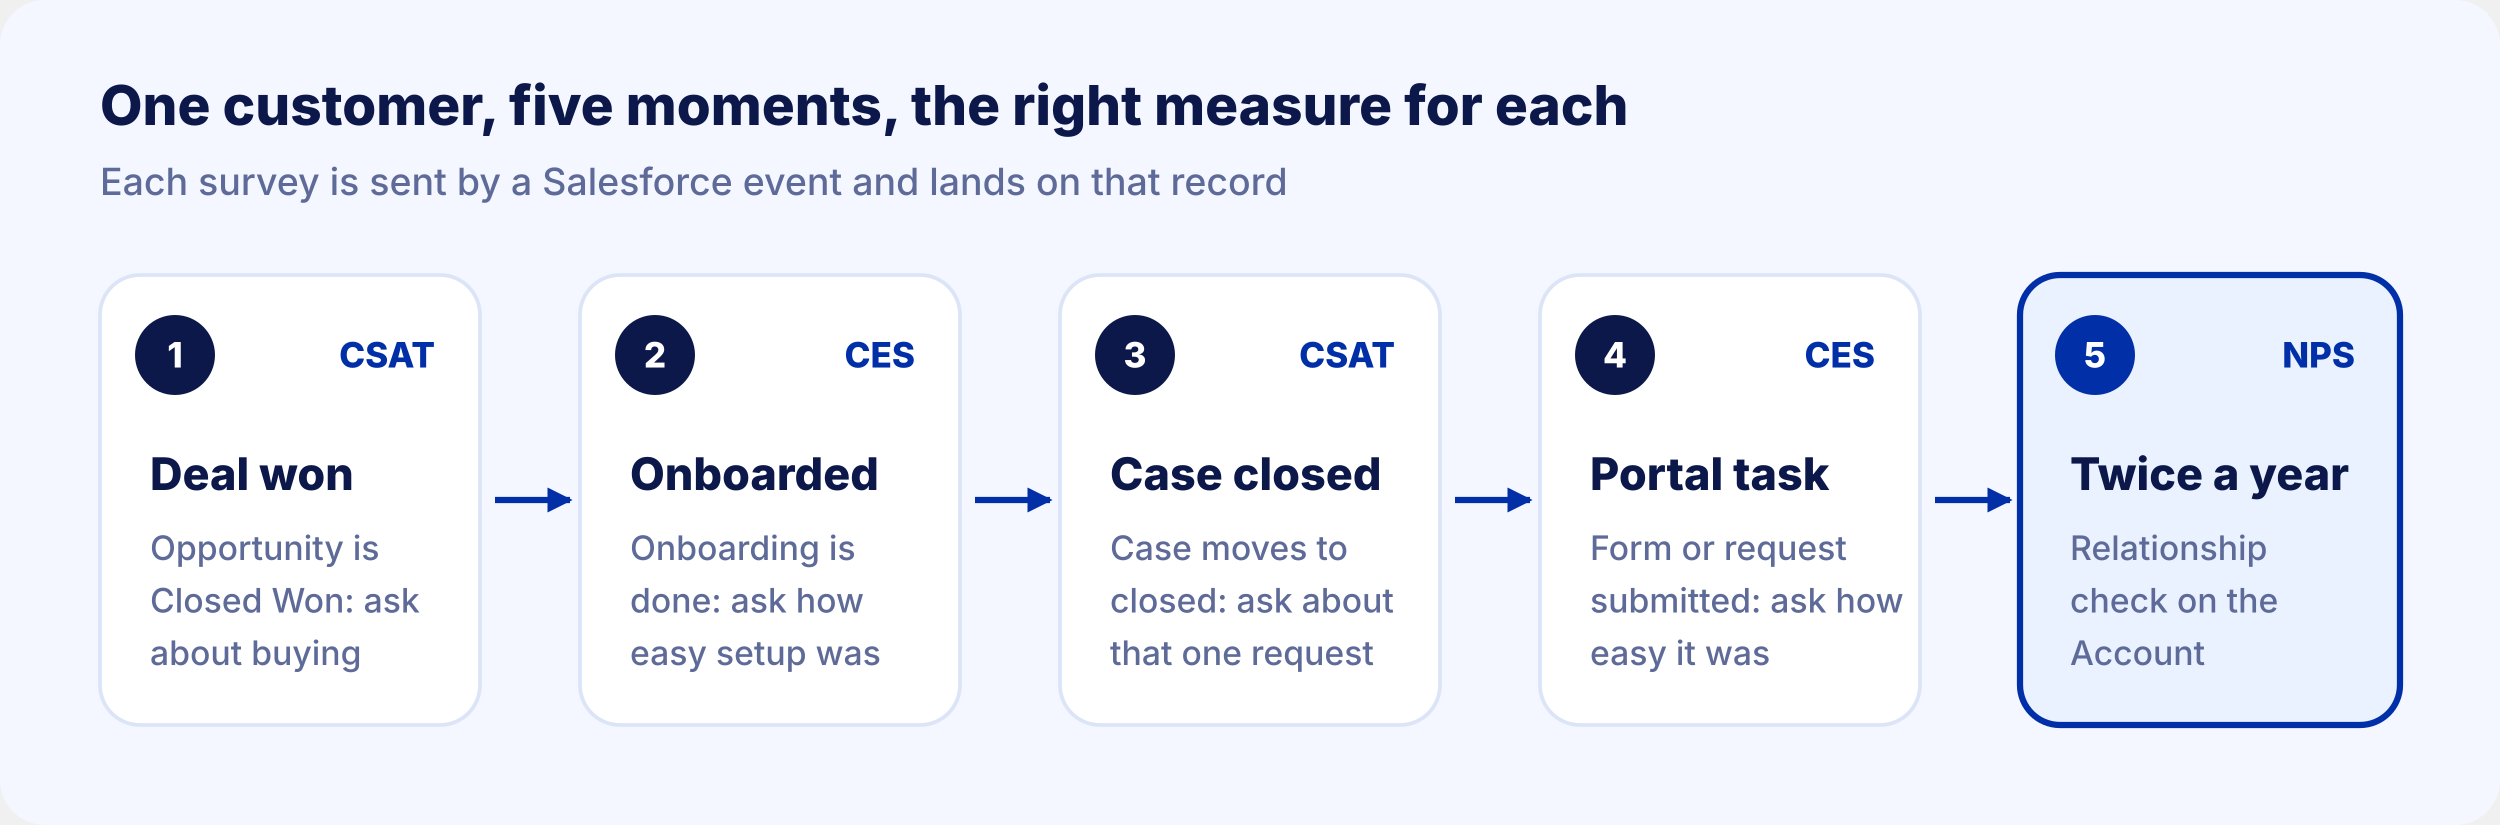
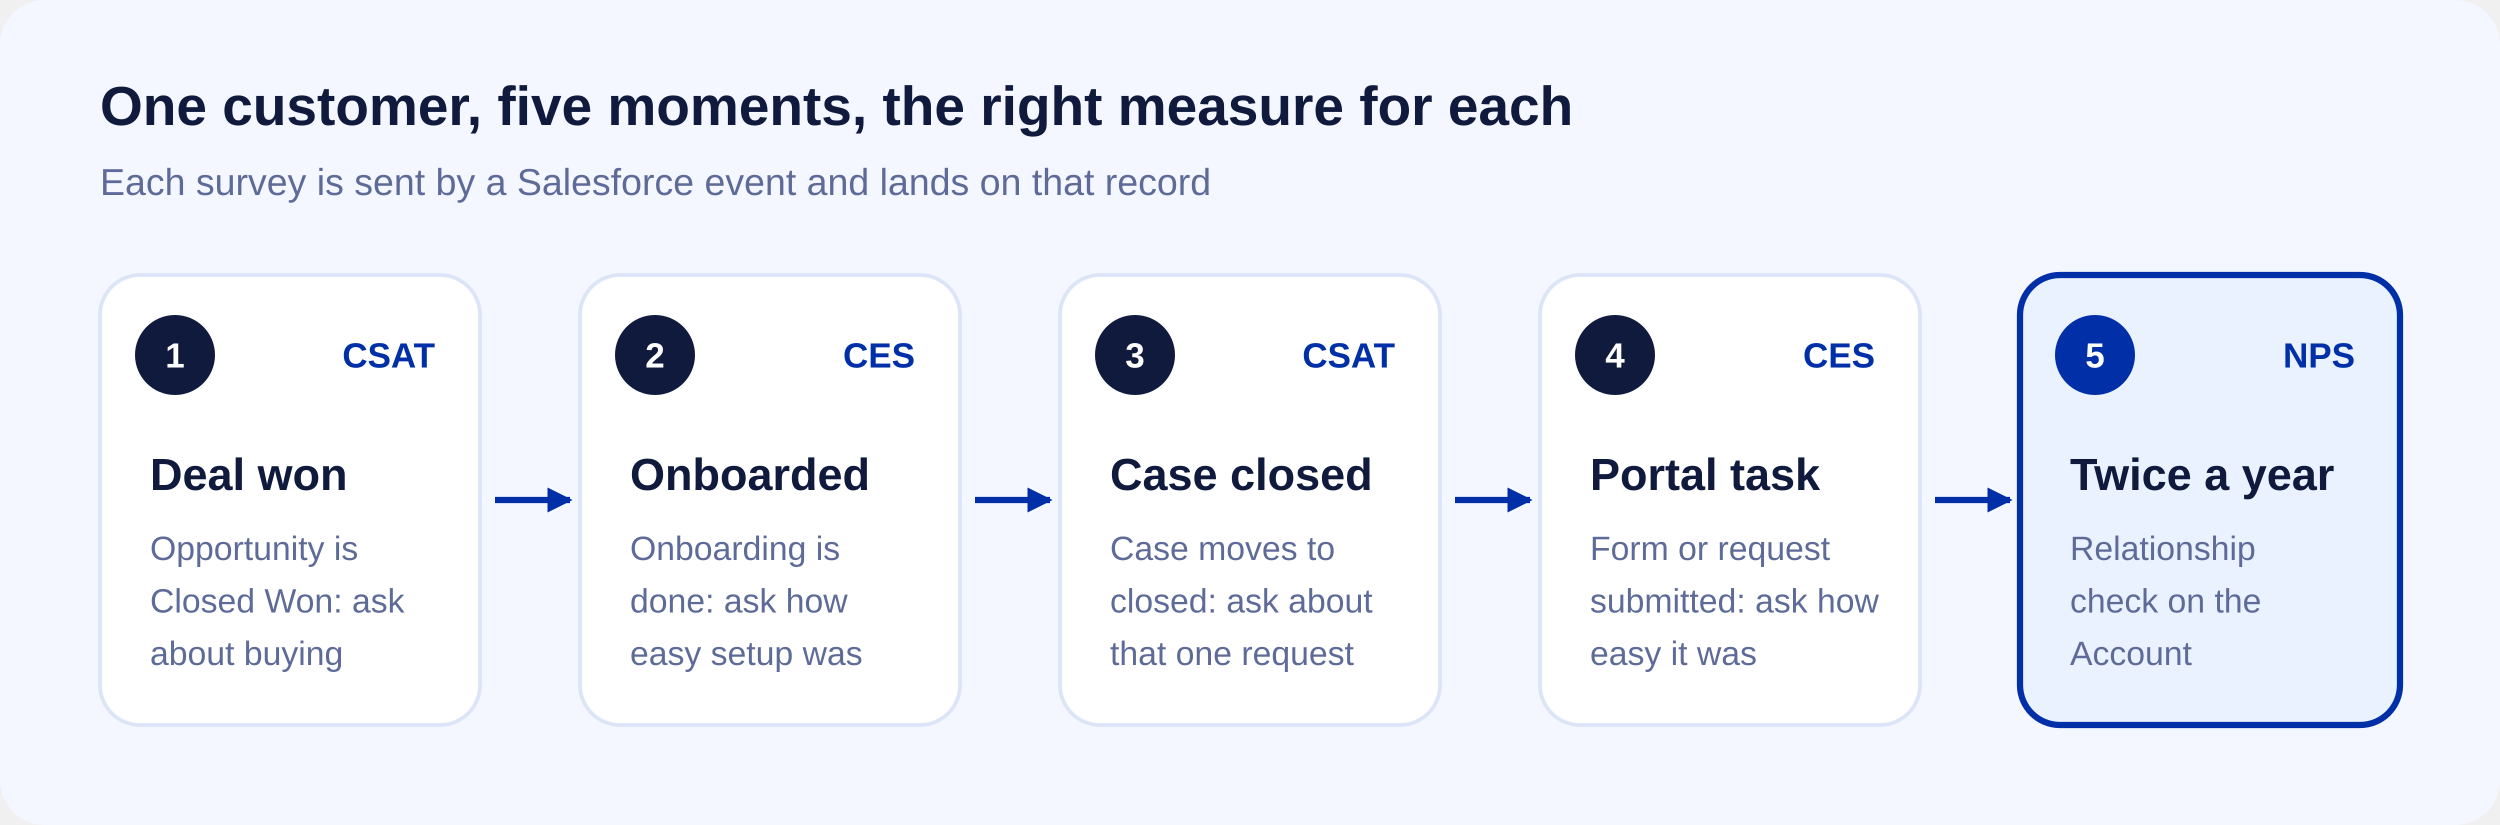
<svg xmlns="http://www.w3.org/2000/svg" viewBox="0 0 1000 330" role="img" aria-label="Five moments in one customer journey and the measure for each: deal won uses CSAT, onboarding complete uses CES, case closed uses CSAT, a portal task uses CES, and a relationship check twice a year uses NPS">
  <defs>
    <marker id="ah" viewBox="0 0 10 10" refX="8" refY="5" markerWidth="7" markerHeight="7" orient="auto-start-reverse">
      <path d="M0 0L10 5L0 10z" fill="#002FA7" />
    </marker>
    <marker id="ahs" viewBox="0 0 10 10" refX="9" refY="5" markerWidth="4" markerHeight="4" orient="auto">
      <path d="M0 0L10 5L0 10z" fill="#002FA7" />
    </marker>
    <marker id="aha" viewBox="0 0 10 10" refX="8" refY="5" markerWidth="5" markerHeight="5" orient="auto-start-reverse">
      <path d="M0 0L10 5L0 10z" fill="#E9A52B" />
    </marker>
    <marker id="ahr" viewBox="0 0 10 10" refX="8" refY="5" markerWidth="6" markerHeight="6" orient="auto-start-reverse">
      <path d="M0 0L10 5L0 10z" fill="#EB5757" />
    </marker>
    <marker id="ahg" viewBox="0 0 10 10" refX="8" refY="5" markerWidth="6" markerHeight="6" orient="auto-start-reverse">
      <path d="M0 0L10 5L0 10z" fill="#23A96A" />
    </marker>
  </defs>
  <rect width="1000" height="330" rx="18" fill="#F4F7FF" />
-   <text x="40" y="50" font-size="22" font-weight="800" fill="#0C184A" text-anchor="start" font-family="Inter, Arial, sans-serif">One customer, five moments, the right measure for each</text>
-   <text x="40" y="78" font-size="15" font-weight="500" fill="#5E6B98" text-anchor="start" font-family="Inter, Arial, sans-serif">Each survey is sent by a Salesforce event and lands on that record</text>
+   <text x="40" y="50" font-size="22" font-weight="800" fill="#0F1A3D" text-anchor="start" font-family="IBM Plex Sans, Arial, sans-serif">One customer, five moments, the right measure for each</text>
+   <text x="40" y="78" font-size="15" font-weight="500" fill="#5E6B98" text-anchor="start" font-family="IBM Plex Sans, Arial, sans-serif">Each survey is sent by a Salesforce event and lands on that record</text>
  <rect x="40.0" y="110" width="152.0" height="180" rx="16" fill="#FFFFFF" stroke="#DCE4F7" stroke-width="1.5" />
-   <circle cx="70.0" cy="142" r="16" fill="#0C184A" />
-   <text x="70.0" y="147" font-size="14" font-weight="800" fill="#FFFFFF" text-anchor="middle" font-family="Inter, Arial, sans-serif">1</text>
-   <text x="60.0" y="196" font-size="18" font-weight="800" fill="#0C184A" text-anchor="start" font-family="Inter, Arial, sans-serif">Deal won</text>
-   <text x="60.0" y="224" font-size="13.5" font-weight="500" fill="#5E6B98" text-anchor="start" font-family="Inter, Arial, sans-serif">Opportunity is</text>
-   <text x="60.0" y="245" font-size="13.5" font-weight="500" fill="#5E6B98" text-anchor="start" font-family="Inter, Arial, sans-serif">Closed Won: ask</text>
-   <text x="60.0" y="266" font-size="13.5" font-weight="500" fill="#5E6B98" text-anchor="start" font-family="Inter, Arial, sans-serif">about buying</text>
-   <text x="174.0" y="147" font-size="14" font-weight="800" fill="#002FA7" text-anchor="end" font-family="Inter, Arial, sans-serif">CSAT</text>
+   <circle cx="70.0" cy="142" r="16" fill="#0F1A3D" />
+   <text x="70.0" y="147" font-size="14" font-weight="800" fill="#FFFFFF" text-anchor="middle" font-family="IBM Plex Sans, Arial, sans-serif">1</text>
+   <text x="60.0" y="196" font-size="18" font-weight="800" fill="#0F1A3D" text-anchor="start" font-family="IBM Plex Sans, Arial, sans-serif">Deal won</text>
+   <text x="60.0" y="224" font-size="13.5" font-weight="500" fill="#5E6B98" text-anchor="start" font-family="IBM Plex Sans, Arial, sans-serif">Opportunity is</text>
+   <text x="60.0" y="245" font-size="13.5" font-weight="500" fill="#5E6B98" text-anchor="start" font-family="IBM Plex Sans, Arial, sans-serif">Closed Won: ask</text>
+   <text x="60.0" y="266" font-size="13.5" font-weight="500" fill="#5E6B98" text-anchor="start" font-family="IBM Plex Sans, Arial, sans-serif">about buying</text>
+   <text x="174.0" y="147" font-size="14" font-weight="800" fill="#002FA7" text-anchor="end" font-family="IBM Plex Sans, Arial, sans-serif">CSAT</text>
  <line x1="198.0" y1="200" x2="228.0" y2="200" stroke="#002FA7" stroke-width="2.5" marker-end="url(#ahs)" />
  <rect x="232.0" y="110" width="152.0" height="180" rx="16" fill="#FFFFFF" stroke="#DCE4F7" stroke-width="1.5" />
-   <circle cx="262.0" cy="142" r="16" fill="#0C184A" />
-   <text x="262.0" y="147" font-size="14" font-weight="800" fill="#FFFFFF" text-anchor="middle" font-family="Inter, Arial, sans-serif">2</text>
-   <text x="252.0" y="196" font-size="18" font-weight="800" fill="#0C184A" text-anchor="start" font-family="Inter, Arial, sans-serif">Onboarded</text>
-   <text x="252.0" y="224" font-size="13.5" font-weight="500" fill="#5E6B98" text-anchor="start" font-family="Inter, Arial, sans-serif">Onboarding is</text>
-   <text x="252.0" y="245" font-size="13.5" font-weight="500" fill="#5E6B98" text-anchor="start" font-family="Inter, Arial, sans-serif">done: ask how</text>
-   <text x="252.0" y="266" font-size="13.5" font-weight="500" fill="#5E6B98" text-anchor="start" font-family="Inter, Arial, sans-serif">easy setup was</text>
-   <text x="366.0" y="147" font-size="14" font-weight="800" fill="#002FA7" text-anchor="end" font-family="Inter, Arial, sans-serif">CES</text>
+   <circle cx="262.0" cy="142" r="16" fill="#0F1A3D" />
+   <text x="262.0" y="147" font-size="14" font-weight="800" fill="#FFFFFF" text-anchor="middle" font-family="IBM Plex Sans, Arial, sans-serif">2</text>
+   <text x="252.0" y="196" font-size="18" font-weight="800" fill="#0F1A3D" text-anchor="start" font-family="IBM Plex Sans, Arial, sans-serif">Onboarded</text>
+   <text x="252.0" y="224" font-size="13.5" font-weight="500" fill="#5E6B98" text-anchor="start" font-family="IBM Plex Sans, Arial, sans-serif">Onboarding is</text>
+   <text x="252.0" y="245" font-size="13.5" font-weight="500" fill="#5E6B98" text-anchor="start" font-family="IBM Plex Sans, Arial, sans-serif">done: ask how</text>
+   <text x="252.0" y="266" font-size="13.5" font-weight="500" fill="#5E6B98" text-anchor="start" font-family="IBM Plex Sans, Arial, sans-serif">easy setup was</text>
+   <text x="366.0" y="147" font-size="14" font-weight="800" fill="#002FA7" text-anchor="end" font-family="IBM Plex Sans, Arial, sans-serif">CES</text>
  <line x1="390.0" y1="200" x2="420.0" y2="200" stroke="#002FA7" stroke-width="2.5" marker-end="url(#ahs)" />
  <rect x="424.0" y="110" width="152.0" height="180" rx="16" fill="#FFFFFF" stroke="#DCE4F7" stroke-width="1.5" />
-   <circle cx="454.0" cy="142" r="16" fill="#0C184A" />
-   <text x="454.0" y="147" font-size="14" font-weight="800" fill="#FFFFFF" text-anchor="middle" font-family="Inter, Arial, sans-serif">3</text>
-   <text x="444.0" y="196" font-size="18" font-weight="800" fill="#0C184A" text-anchor="start" font-family="Inter, Arial, sans-serif">Case closed</text>
-   <text x="444.0" y="224" font-size="13.5" font-weight="500" fill="#5E6B98" text-anchor="start" font-family="Inter, Arial, sans-serif">Case moves to</text>
-   <text x="444.0" y="245" font-size="13.5" font-weight="500" fill="#5E6B98" text-anchor="start" font-family="Inter, Arial, sans-serif">closed: ask about</text>
-   <text x="444.0" y="266" font-size="13.5" font-weight="500" fill="#5E6B98" text-anchor="start" font-family="Inter, Arial, sans-serif">that one request</text>
-   <text x="558.0" y="147" font-size="14" font-weight="800" fill="#002FA7" text-anchor="end" font-family="Inter, Arial, sans-serif">CSAT</text>
+   <circle cx="454.0" cy="142" r="16" fill="#0F1A3D" />
+   <text x="454.0" y="147" font-size="14" font-weight="800" fill="#FFFFFF" text-anchor="middle" font-family="IBM Plex Sans, Arial, sans-serif">3</text>
+   <text x="444.0" y="196" font-size="18" font-weight="800" fill="#0F1A3D" text-anchor="start" font-family="IBM Plex Sans, Arial, sans-serif">Case closed</text>
+   <text x="444.0" y="224" font-size="13.5" font-weight="500" fill="#5E6B98" text-anchor="start" font-family="IBM Plex Sans, Arial, sans-serif">Case moves to</text>
+   <text x="444.0" y="245" font-size="13.5" font-weight="500" fill="#5E6B98" text-anchor="start" font-family="IBM Plex Sans, Arial, sans-serif">closed: ask about</text>
+   <text x="444.0" y="266" font-size="13.5" font-weight="500" fill="#5E6B98" text-anchor="start" font-family="IBM Plex Sans, Arial, sans-serif">that one request</text>
+   <text x="558.0" y="147" font-size="14" font-weight="800" fill="#002FA7" text-anchor="end" font-family="IBM Plex Sans, Arial, sans-serif">CSAT</text>
  <line x1="582.0" y1="200" x2="612.0" y2="200" stroke="#002FA7" stroke-width="2.5" marker-end="url(#ahs)" />
  <rect x="616.0" y="110" width="152.0" height="180" rx="16" fill="#FFFFFF" stroke="#DCE4F7" stroke-width="1.5" />
-   <circle cx="646.0" cy="142" r="16" fill="#0C184A" />
-   <text x="646.0" y="147" font-size="14" font-weight="800" fill="#FFFFFF" text-anchor="middle" font-family="Inter, Arial, sans-serif">4</text>
-   <text x="636.0" y="196" font-size="18" font-weight="800" fill="#0C184A" text-anchor="start" font-family="Inter, Arial, sans-serif">Portal task</text>
-   <text x="636.0" y="224" font-size="13.5" font-weight="500" fill="#5E6B98" text-anchor="start" font-family="Inter, Arial, sans-serif">Form or request</text>
-   <text x="636.0" y="245" font-size="13.5" font-weight="500" fill="#5E6B98" text-anchor="start" font-family="Inter, Arial, sans-serif">submitted: ask how</text>
-   <text x="636.0" y="266" font-size="13.5" font-weight="500" fill="#5E6B98" text-anchor="start" font-family="Inter, Arial, sans-serif">easy it was</text>
-   <text x="750.0" y="147" font-size="14" font-weight="800" fill="#002FA7" text-anchor="end" font-family="Inter, Arial, sans-serif">CES</text>
+   <circle cx="646.0" cy="142" r="16" fill="#0F1A3D" />
+   <text x="646.0" y="147" font-size="14" font-weight="800" fill="#FFFFFF" text-anchor="middle" font-family="IBM Plex Sans, Arial, sans-serif">4</text>
+   <text x="636.0" y="196" font-size="18" font-weight="800" fill="#0F1A3D" text-anchor="start" font-family="IBM Plex Sans, Arial, sans-serif">Portal task</text>
+   <text x="636.0" y="224" font-size="13.5" font-weight="500" fill="#5E6B98" text-anchor="start" font-family="IBM Plex Sans, Arial, sans-serif">Form or request</text>
+   <text x="636.0" y="245" font-size="13.5" font-weight="500" fill="#5E6B98" text-anchor="start" font-family="IBM Plex Sans, Arial, sans-serif">submitted: ask how</text>
+   <text x="636.0" y="266" font-size="13.5" font-weight="500" fill="#5E6B98" text-anchor="start" font-family="IBM Plex Sans, Arial, sans-serif">easy it was</text>
+   <text x="750.0" y="147" font-size="14" font-weight="800" fill="#002FA7" text-anchor="end" font-family="IBM Plex Sans, Arial, sans-serif">CES</text>
  <line x1="774.0" y1="200" x2="804.0" y2="200" stroke="#002FA7" stroke-width="2.5" marker-end="url(#ahs)" />
  <rect x="808.0" y="110" width="152.0" height="180" rx="16" fill="#EAF1FF" stroke="#002FA7" stroke-width="2.5" />
  <circle cx="838.0" cy="142" r="16" fill="#002FA7" />
-   <text x="838.0" y="147" font-size="14" font-weight="800" fill="#FFFFFF" text-anchor="middle" font-family="Inter, Arial, sans-serif">5</text>
-   <text x="828.0" y="196" font-size="18" font-weight="800" fill="#0C184A" text-anchor="start" font-family="Inter, Arial, sans-serif">Twice a year</text>
-   <text x="828.0" y="224" font-size="13.5" font-weight="500" fill="#5E6B98" text-anchor="start" font-family="Inter, Arial, sans-serif">Relationship</text>
-   <text x="828.0" y="245" font-size="13.5" font-weight="500" fill="#5E6B98" text-anchor="start" font-family="Inter, Arial, sans-serif">check on the</text>
-   <text x="828.0" y="266" font-size="13.5" font-weight="500" fill="#5E6B98" text-anchor="start" font-family="Inter, Arial, sans-serif">Account</text>
-   <text x="942.0" y="147" font-size="14" font-weight="800" fill="#002FA7" text-anchor="end" font-family="Inter, Arial, sans-serif">NPS</text>
+   <text x="838.0" y="147" font-size="14" font-weight="800" fill="#FFFFFF" text-anchor="middle" font-family="IBM Plex Sans, Arial, sans-serif">5</text>
+   <text x="828.0" y="196" font-size="18" font-weight="800" fill="#0F1A3D" text-anchor="start" font-family="IBM Plex Sans, Arial, sans-serif">Twice a year</text>
+   <text x="828.0" y="224" font-size="13.5" font-weight="500" fill="#5E6B98" text-anchor="start" font-family="IBM Plex Sans, Arial, sans-serif">Relationship</text>
+   <text x="828.0" y="245" font-size="13.5" font-weight="500" fill="#5E6B98" text-anchor="start" font-family="IBM Plex Sans, Arial, sans-serif">check on the</text>
+   <text x="828.0" y="266" font-size="13.5" font-weight="500" fill="#5E6B98" text-anchor="start" font-family="IBM Plex Sans, Arial, sans-serif">Account</text>
+   <text x="942.0" y="147" font-size="14" font-weight="800" fill="#002FA7" text-anchor="end" font-family="IBM Plex Sans, Arial, sans-serif">NPS</text>
</svg>
